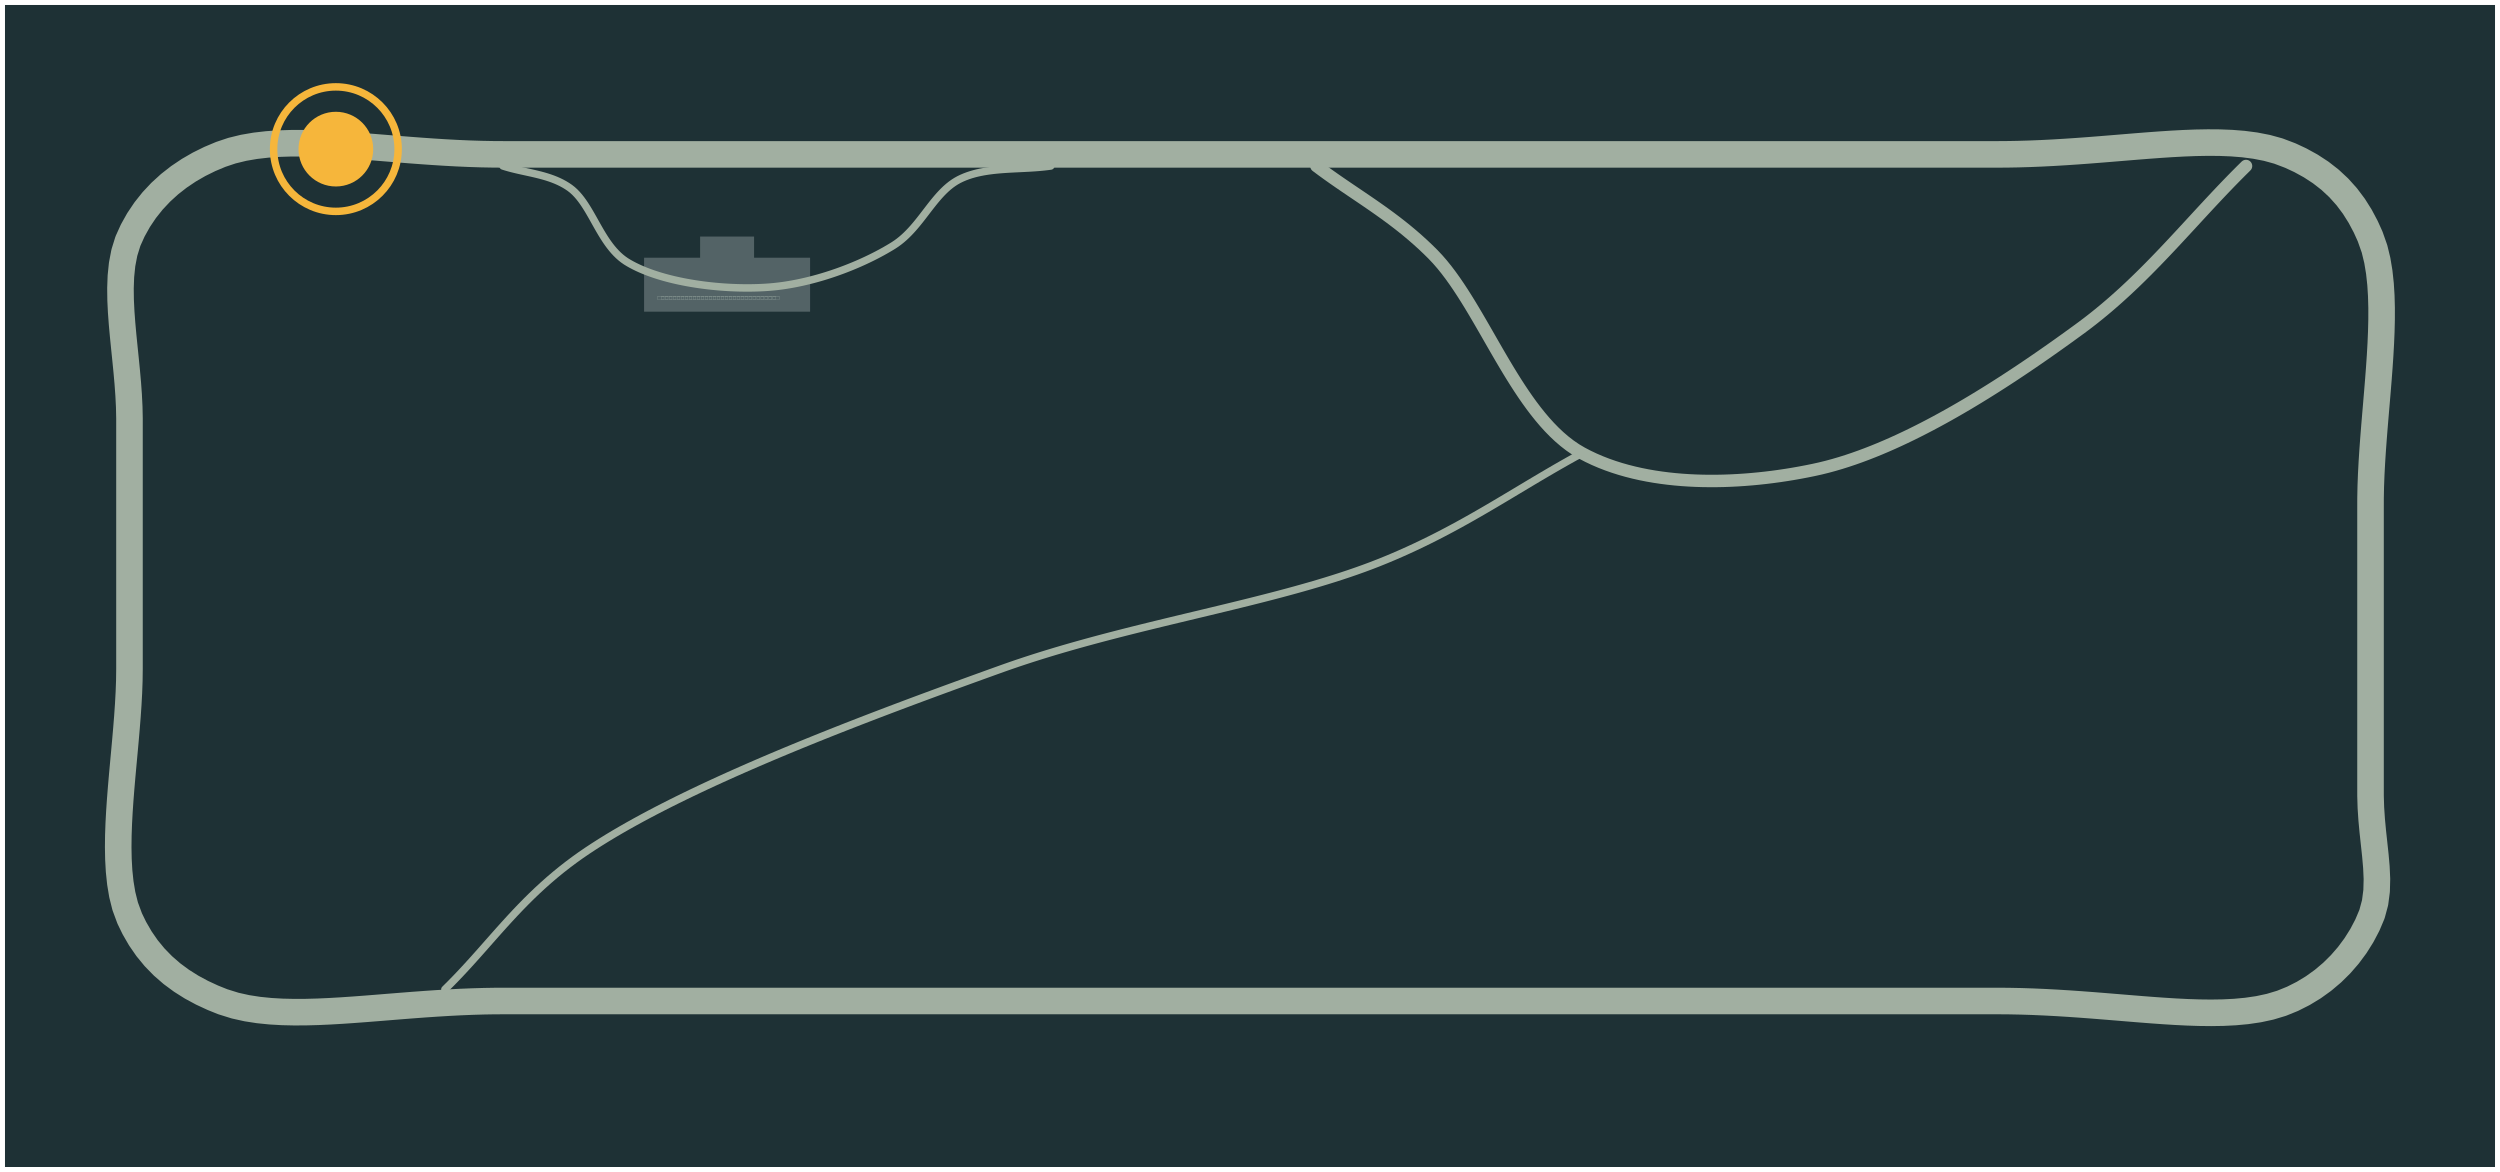
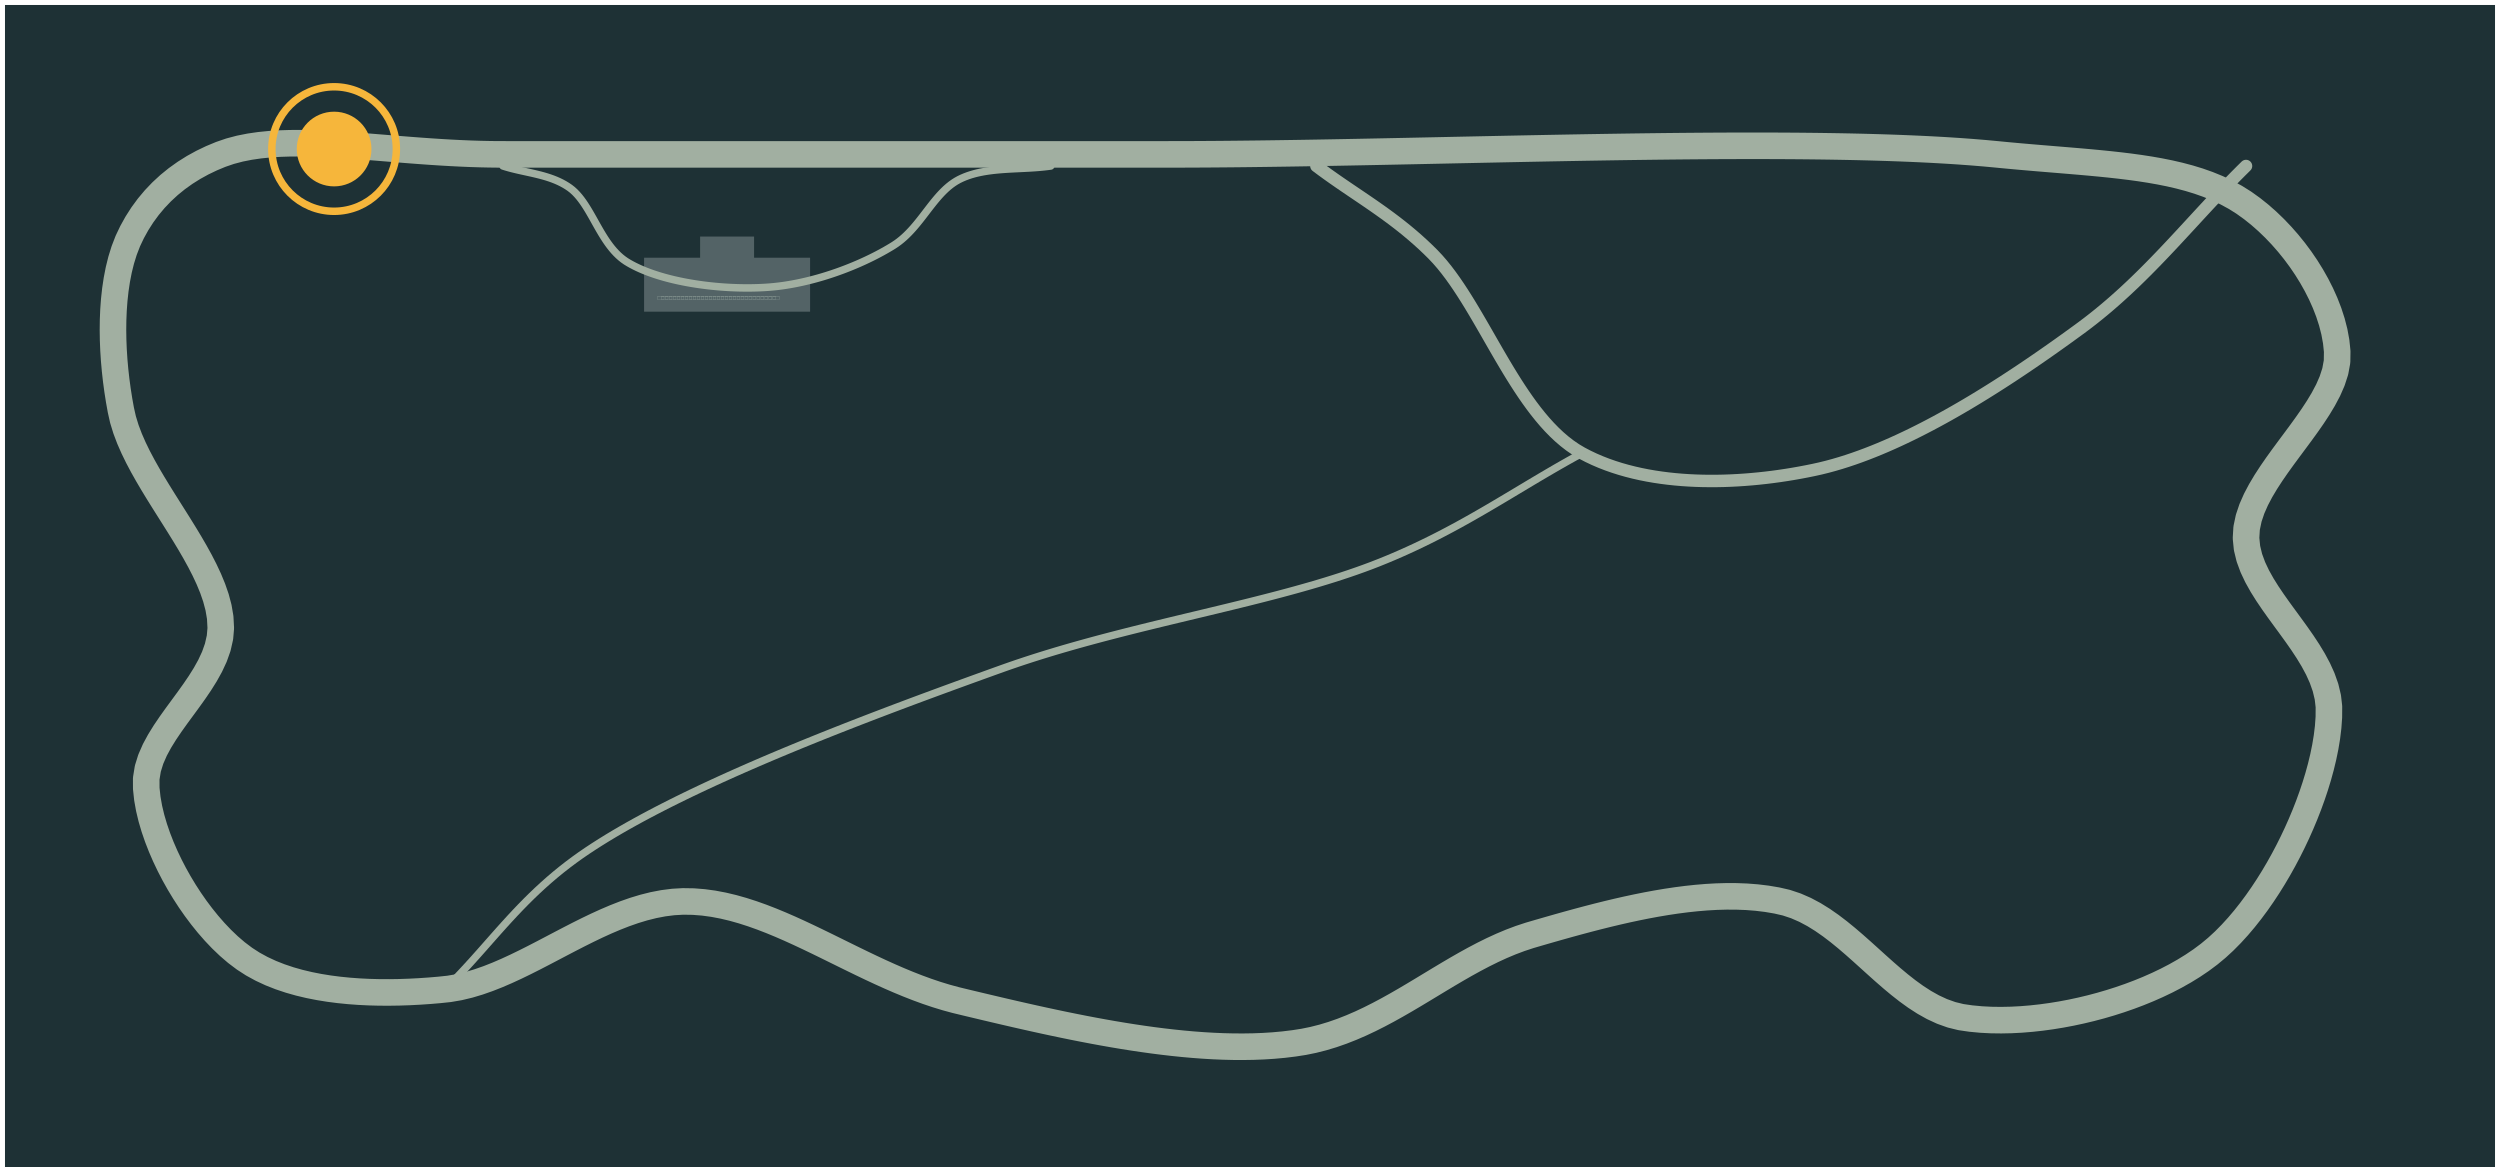
<svg xmlns="http://www.w3.org/2000/svg" viewBox="-60 -60 30120 14120">
  <rect width="30000" height="14000" fill="#1e3135" />
  <rect x="7700" y="3045" width="2000" height="650" fill="#536366" transform="rotate(0 8700 3370)" />
  <rect x="8375" y="2790" width="650" height="600" fill="#536366" transform="rotate(0 8700 3090)" />
-   <path d="M 2600,1800 L 2734.715,1754.971 L 2874.329,1720.861 L 3015.813,1696.48 L 3157.723,1680.171 L 3302.061,1670.254 L 3444.19,1665.76 L 3589.175,1665.491 L 3731.24,1668.601 L 3875.814,1674.469 L 4018.126,1682.307 L 4161.905,1691.78 L 4304.81,1702.293 L 4447.769,1713.508 L 4591.468,1725.127 L 4733.753,1736.654 L 4878.073,1748.075 L 5020.098,1758.782 L 5163.626,1768.814 L 5306.91,1777.806 L 5449.889,1785.537 L 5594.185,1791.869 L 5736.782,1796.472 L 5880.5,1799.251 L 6002.986,1800 L 6149.042,1800 L 6298.07,1800 L 6449.982,1800 L 6596.322,1800 L 6737.383,1800 L 6880.563,1800 L 7025.798,1800 L 7171.843,1800 L 7312.609,1800 L 7455.037,1800 L 7599.074,1800 L 7744.666,1800 L 7888.382,1800 L 8030.103,1800 L 8173.095,1800 L 8317.311,1800 L 8462.704,1800 L 8605.804,1800 L 8748.004,1800 L 8891.168,1800 L 9035.254,1800 L 9180.219,1800 L 9323.58,1800 L 9466.045,1800 L 9609.224,1800 L 9753.076,1800 L 9897.564,1800 L 10041.451,1800 L 10184.123,1800 L 10327.294,1800 L 10470.929,1800 L 10614.989,1800 L 10759.238,1800 L 10902.154,1800 L 11045.378,1800 L 11188.877,1800 L 11332.615,1800 L 11476.558,1800 L 11620.035,1800 L 11763.422,1800 L 11906.906,1800 L 12050.455,1800 L 12194.033,1800 L 12337.656,1800 L 12481.34,1800 L 12624.95,1800 L 12768.451,1800 L 12911.808,1800 L 13054.988,1800 L 13199.051,1800 L 13342.928,1800 L 13486.518,1800 L 13629.786,1800 L 13772.697,1800 L 13907.307,1800 L 14040.468,1800 L 14185.71,1800 L 14332.577,1800 L 14481.002,1800 L 14630.921,1800 L 14774.584,1800 L 14915.969,1800 L 15058.472,1800 L 15202.039,1800 L 15346.618,1800 L 15492.156,1800 L 15636.875,1800 L 15778.667,1800 L 15921.205,1800 L 16064.44,1800 L 16208.325,1800 L 16352.814,1800 L 16497.859,1800 L 16641.146,1800 L 16783.892,1800 L 16927.036,1800 L 17070.535,1800 L 17214.343,1800 L 17358.418,1800 L 17502.715,1800 L 17646.093,1800 L 17789.518,1800 L 17933.031,1800 L 18076.591,1800 L 18220.155,1800 L 18363.678,1800 L 18507.204,1800 L 18651.35,1800 L 18795.325,1800 L 18939.086,1800 L 19082.588,1800 L 19225.789,1800 L 19368.644,1800 L 19512.017,1800 L 19656.915,1800 L 19801.316,1800 L 19945.174,1800 L 20088.441,1800 L 20231.071,1800 L 20373.019,1800 L 20517.579,1800 L 20663.011,1800 L 20807.558,1800 L 20951.169,1800 L 21093.791,1800 L 21235.373,1800 L 21377.663,1800 L 21524.389,1800 L 21669.787,1800 L 21813.795,1800 L 21956.353,1800 L 22097.401,1800 L 22238.359,1800 L 22386.324,1800 L 22532.333,1800 L 22676.312,1800 L 22818.185,1800 L 22957.877,1800 L 23101.671,1800 L 23250.018,1800 L 23395.444,1800 L 23537.849,1800 L 23677.133,1800 L 23834.217,1800 L 24019.491,1799.981 L 24134.889,1799.115 L 24249.392,1797.036 L 24390.879,1792.901 L 24534.171,1787.098 L 24676.791,1779.87 L 24821.069,1771.262 L 24963.468,1761.673 L 25107.068,1751.105 L 25250.398,1739.875 L 25392.213,1728.324 L 25536.721,1716.366 L 25678.615,1704.723 L 25822.656,1693.324 L 25965.52,1682.798 L 26108.558,1673.446 L 26252.43,1665.714 L 26394.843,1660.26 L 26539.479,1657.624 L 26681.727,1658.659 L 26826.307,1664.365 L 26968.51,1675.731 L 27111.181,1694.361 L 27252.051,1721.758 L 27389.305,1759.468 L 27533.937,1814.357 L 27653.92,1870.356 L 27779.536,1939.323 L 27899.518,2017.628 L 28012.582,2105.654 L 28117.547,2203.375 L 28213.292,2310.052 L 28299.32,2424.648 L 28375.669,2545.93 L 28442.79,2672.599 L 28495.457,2789.105 L 28547.982,2938.027 L 28581.893,3077.944 L 28605.203,3218.38 L 28620.825,3363.556 L 28629.62,3504.489 L 28633.523,3649.923 L 28633.292,3791.83 L 28629.759,3936.998 L 28623.723,4079.089 L 28615.517,4223.714 L 28605.878,4366.019 L 28594.986,4509.715 L 28583.372,4652.651 L 28571.309,4795.793 L 28559.138,4939.057 L 28547.213,5082.118 L 28535.837,5225.312 L 28525.342,5368.771 L 28516.158,5511.526 L 28508.552,5655.774 L 28503.14,5797.975 L 28500.293,5940.24 L 28500,6084.288 L 28500,6226.968 L 28500,6371.092 L 28500,6514.472 L 28500,6658.012 L 28500,6801.944 L 28500,6945.219 L 28500,7089.203 L 28500,7232.582 L 28500,7376.146 L 28500,7519.903 L 28500,7663.426 L 28500,7806.972 L 28500,7950.854 L 28500,8093.625 L 28500,8238.247 L 28500,8380.968 L 28500,8525.507 L 28500,8668.489 L 28500,8812.67 L 28500,8955.919 L 28500,9099.924 L 28500,9243.084 L 28500,9394.373 L 28500.149,9530.805 L 28504.431,9672.11 L 28513.975,9815.365 L 28527.343,9958.253 L 28542.781,10100.896 L 28558.127,10243.503 L 28570.706,10386.307 L 28577.19,10529.414 L 28573.506,10672.855 L 28555.074,10815.031 L 28517.832,10953.374 L 28461.975,11085.427 L 28395.179,11212.515 L 28318.726,11334.068 L 28233.309,11449.22 L 28139.311,11557.517 L 28037.252,11658.284 L 27927.695,11750.857 L 27811.26,11834.621 L 27688.638,11909.027 L 27560.588,11973.63 L 27428.57,12027.313 L 27290.043,12069.013 L 27151.487,12098.811 L 27008.309,12119.873 L 26866.634,12133.049 L 26722.588,12140.251 L 26579.762,12142.486 L 26435.583,12140.81 L 26292.911,12136.085 L 26148.422,12128.887 L 26006.436,12120.017 L 25861.289,12109.615 L 25720.108,12098.619 L 25576.085,12086.887 L 25433.594,12075.093 L 25290.706,12063.374 L 25146.634,12051.936 L 25004.656,12041.275 L 24860.647,12031.302 L 24717.802,12022.452 L 24574.77,12014.819 L 24430.133,12008.533 L 24287.913,12003.924 L 24144.213,12001.01 L 24018.008,12000.016 L 23886.632,12000 L 23738.822,12000 L 23587.066,12000 L 23431.495,12000 L 23286.098,12000 L 23146.596,12000 L 23004.545,12000 L 22860.029,12000 L 22713.132,12000 L 22565.751,12000 L 22426.27,12000 L 22284.972,12000 L 22141.924,12000 L 21997.192,12000 L 21850.84,12000 L 21704.953,12000 L 21564.344,12000 L 21422.47,12000 L 21279.387,12000 L 21135.149,12000 L 20989.811,12000 L 20843.428,12000 L 20701.835,12000 L 20559.729,12000 L 20416.81,12000 L 20273.127,12000 L 20128.727,12000 L 19983.66,12000 L 19839.435,12000 L 19697.029,12000 L 19554.126,12000 L 19410.769,12000 L 19267.005,12000 L 19122.878,12000 L 18978.432,12000 L 18834.828,12000 L 18691.617,12000 L 18548.225,12000 L 18404.695,12000 L 18261.07,12000 L 18117.393,12000 L 17973.707,12000 L 17829.82,12000 L 17685.96,12000 L 17542.221,12000 L 17398.646,12000 L 17255.279,12000 L 17112.163,12000 L 16969.302,12000 L 16824.506,12000 L 16680.105,12000 L 16536.144,12000 L 16392.668,12000 L 16249.722,12000 L 16107.352,12000 L 15964.186,12000 L 15818.691,12000 L 15673.956,12000 L 15530.031,12000 L 15386.966,12000 L 15244.81,12000 L 15103.613,12000 L 14957.858,12000 L 14812.084,12000 L 14667.533,12000 L 14524.263,12000 L 14382.331,12000 L 14241.796,12000 L 14091.177,12000 L 13942.276,12000 L 13802.963,12000 L 13663.266,12000 L 13523.219,12000 L 13382.476,12000 L 13239.445,12000 L 13096.156,12000 L 12952.644,12000 L 12808.943,12000 L 12665.088,12000 L 12521.581,12000 L 12378.123,12000 L 12234.615,12000 L 12091.092,12000 L 11947.589,12000 L 11803.986,12000 L 11660.217,12000 L 11516.572,12000 L 11373.085,12000 L 11229.792,12000 L 11086.725,12000 L 10942.514,12000 L 10798.593,12000 L 10655.01,12000 L 10511.803,12000 L 10369.006,12000 L 10225.037,12000 L 10080.718,12000 L 9936.936,12000 L 9793.729,12000 L 9651.133,12000 L 9507.714,12000 L 9362.917,12000 L 9218.884,12000 L 9075.655,12000 L 8933.27,12000 L 8790.35,12000 L 8645.071,12000 L 8500.826,12000 L 8357.66,12000 L 8215.618,12000 L 8072.621,12000 L 7926.993,12000 L 7782.735,12000 L 7639.901,12000 L 7498.539,12000 L 7354.155,12000 L 7208.556,12000 L 7064.767,12000 L 6922.848,12000 L 6781.874,12000 L 6634.809,12000 L 6490.077,12000 L 6347.751,12000 L 6207.902,12000 L 6024.495,12000 L 5894.719,12000.583 L 5774.21,12002.616 L 5633.801,12006.679 L 5490.506,12012.522 L 5347.49,12019.865 L 5203.635,12028.562 L 5061.328,12038.245 L 4917.319,12048.902 L 4774.516,12060.08 L 4631.525,12071.618 L 4487.994,12083.26 L 4346.07,12094.525 L 4201.594,12105.392 L 4059.884,12115.082 L 3915.075,12123.55 L 3772.875,12129.959 L 3628.23,12133.954 L 3485.832,12134.721 L 3341.195,12131.456 L 3199.436,12123.322 L 3055.145,12108.78 L 2914.974,12087.087 L 2773.682,12055.701 L 2623.745,12008.945 L 2504.376,11961.002 L 2374.256,11900.664 L 2248.01,11832.532 L 2126.642,11756.047 L 2011.269,11670.838 L 1903.027,11576.801 L 1802.964,11474.151 L 1711.921,11363.44 L 1630.437,11245.506 L 1558.701,11121.385 L 1502.373,11005.343 L 1448.115,10858.429 L 1413.099,10717.985 L 1389.785,10578.1 L 1374.749,10433.937 L 1366.779,10291.591 L 1364.149,10147.51 L 1365.824,10004.097 L 1370.901,9860.422 L 1378.638,9717.031 L 1388.436,9573.603 L 1399.74,9430.503 L 1412.121,9287.198 L 1425.094,9144.272 L 1438.306,9001.077 L 1451.311,8858.047 L 1463.717,8714.989 L 1475.117,8571.576 L 1484.983,8428.623 L 1492.879,8284.694 L 1498.098,8141.84 L 1500,7998.202 L 1500,7855.858 L 1500,7712.423 L 1500,7568.847 L 1500,7425.344 L 1500,7281.804 L 1500,7138.288 L 1500,6994.742 L 1500,6851.256 L 1500,6707.667 L 1500,6564.251 L 1500,6420.582 L 1500,6277.283 L 1500,6133.49 L 1500,5990.376 L 1500,5846.402 L 1500,5703.322 L 1500,5559.34 L 1500,5416.115 L 1500,5272.355 L 1500,5126.729 L 1499.958,4981.976 L 1497.016,4842.907 L 1489.838,4699.381 L 1479.451,4556.247 L 1466.755,4413.173 L 1452.65,4270.325 L 1438,4127.556 L 1423.665,3984.42 L 1410.688,3841.638 L 1400.096,3698.683 L 1393.115,3554.751 L 1391.338,3411.235 L 1396.566,3268.433 L 1411.181,3125.65 L 1438.13,2984.323 L 1481.175,2845.617 L 1539.291,2717.042 L 1609.182,2591.829 L 1689.102,2472.753 L 1778.491,2360.58 L 1876.628,2255.933 L 1982.673,2159.264 L 2095.716,2070.856 L 2214.77,1990.859 L 2339.029,1919.172 L 2467.683,1855.633 L 2600,1800 Z" fill="none" stroke="#a1afa1" stroke-width="320" stroke-linejoin="round" stroke-linecap="round" />
+   <path d="M 2600,1800 L 2712.728,1761.425 L 2831.229,1730.211 L 2948.781,1706.903 L 3068.892,1689.522 L 3190.481,1677.383 L 3309.836,1669.884 L 3432.802,1665.954 L 3552.96,1665.201 L 3673.657,1666.986 L 3797.167,1670.978 L 3916.324,1676.516 L 4037.195,1683.484 L 4160.286,1691.666 L 4279.438,1700.365 L 4400.074,1709.712 L 4522.483,1719.527 L 4642.362,1729.263 L 4762.719,1738.978 L 4884.505,1748.574 L 5005.433,1757.708 L 5125.609,1766.248 L 5246.939,1774.182 L 5368.912,1781.323 L 5489.013,1787.409 L 5610.041,1792.466 L 5731.944,1796.345 L 5836.35,1798.608 L 5931.404,1799.751 L 6041.352,1800 L 6190.401,1800 L 6337.766,1800 L 6455.192,1800 L 6574.276,1800 L 6694.978,1800 L 6817.256,1800 L 6941.071,1800 L 7064.906,1800 L 7183.119,1800 L 7302.565,1800 L 7423.212,1800 L 7545.026,1800 L 7667.973,1800 L 7792.022,1800 L 7911.861,1800 L 8031.274,1800 L 8151.587,1800 L 8272.773,1800 L 8394.803,1800 L 8517.651,1800 L 8640.998,1800 L 8760.324,1800 L 8880.325,1800 L 9000.976,1800 L 9122.252,1800 L 9244.128,1800 L 9366.58,1800 L 9489.454,1800 L 9609.317,1800 L 9729.652,1800 L 9850.438,1800 L 9971.649,1800 L 10093.265,1800 L 10215.263,1800 L 10337.619,1800 L 10458.407,1800 L 10579.018,1800 L 10699.91,1800 L 10821.06,1800 L 10942.447,1800 L 11064.05,1800 L 11185.848,1800 L 11307.323,1800 L 11428.262,1800 L 11549.329,1800 L 11670.502,1800 L 11791.762,1800 L 11913.088,1800 L 12034.458,1800 L 12155.851,1800 L 12277.232,1800 L 12398.593,1800 L 12519.917,1800 L 12641.18,1800 L 12762.364,1800 L 12883.446,1800 L 13004.406,1800 L 13125.814,1800 L 13247.611,1800 L 13369.22,1800 L 13490.619,1800 L 13611.787,1800 L 13732.703,1800 L 13853.345,1800 L 13971.685,1800 L 14086.075,1799.943 L 14204.977,1799.684 L 14325.064,1799.223 L 14446.297,1798.568 L 14568.634,1797.727 L 14692.035,1796.708 L 14816.46,1795.519 L 14941.868,1794.169 L 15062.549,1792.736 L 15181.448,1791.204 L 15301.104,1789.552 L 15421.485,1787.785 L 15542.557,1785.91 L 15664.288,1783.933 L 15786.644,1781.863 L 15909.593,1779.704 L 16033.101,1777.463 L 16154.134,1775.205 L 16274.029,1772.912 L 16394.352,1770.562 L 16515.074,1768.16 L 16636.167,1765.712 L 16757.6,1763.224 L 16879.344,1760.701 L 17001.369,1758.151 L 17123.646,1755.578 L 17245.64,1752.999 L 17366.448,1750.439 L 17487.417,1747.874 L 17608.516,1745.31 L 17729.718,1742.753 L 17850.995,1740.207 L 17972.318,1737.679 L 18093.661,1735.175 L 18214.993,1732.699 L 18336.288,1730.258 L 18458.042,1727.846 L 18579.884,1725.478 L 18701.603,1723.161 L 18823.169,1720.902 L 18944.554,1718.706 L 19065.729,1716.579 L 19186.666,1714.527 L 19307.336,1712.556 L 19427.71,1710.671 L 19548.654,1708.865 L 19671.675,1707.124 L 19794.292,1705.493 L 19916.474,1703.978 L 20038.19,1702.584 L 20159.408,1701.318 L 20280.098,1700.186 L 20400.229,1699.195 L 20519.769,1698.35 L 20639.003,1697.657 L 20763.416,1697.101 L 20887.071,1696.728 L 21009.93,1696.546 L 21131.959,1696.561 L 21253.119,1696.781 L 21373.376,1697.214 L 21492.693,1697.865 L 21611.034,1698.743 L 21731.115,1699.884 L 21856.725,1701.363 L 21981.064,1703.133 L 22104.086,1705.203 L 22225.744,1707.582 L 22345.994,1710.279 L 22464.789,1713.303 L 22582.084,1716.664 L 22700.354,1720.456 L 22827.756,1725.025 L 22953.106,1730.05 L 23076.34,1735.544 L 23197.394,1741.519 L 23316.205,1747.987 L 23432.708,1754.962 L 23546.84,1762.456 L 23701.036,1773.729 L 23853.288,1786.313 L 24000.175,1800.017 L 24079.654,1807.749 L 24158.388,1815.155 L 24272.627,1825.505 L 24393.967,1836.073 L 24513.437,1846.16 L 24634.527,1856.184 L 24756.307,1866.199 L 24876,1876.128 L 24996.735,1886.394 L 25118.536,1897.195 L 25238.002,1908.425 L 25358.914,1920.664 L 25480.139,1934.078 L 25598.74,1948.595 L 25720.141,1965.215 L 25839.886,1983.725 L 25958.032,2004.465 L 26078.238,2028.581 L 26195.128,2055.49 L 26312.998,2086.71 L 26428.728,2122.073 L 26542.544,2162.218 L 26655.127,2208.102 L 26764.029,2259.376 L 26870.742,2317.382 L 26973.252,2381.661 L 27072.689,2452.978 L 27166.435,2527.896 L 27256.943,2607.553 L 27344.696,2692.079 L 27428.12,2779.639 L 27508.27,2871.063 L 27584.397,2965.367 L 27656.76,3062.805 L 27725.119,3163.13 L 27789.153,3266.034 L 27848.877,3371.886 L 27903.593,3479.952 L 27953.246,3590.882 L 27997.008,3703.937 L 28034.361,3819.296 L 28064.543,3937.044 L 28086.305,4055.635 L 28098.617,4173.616 L 28096.838,4296.74 L 28075.232,4414.367 L 28037.41,4530.959 L 27989.381,4640.566 L 27931.664,4749.644 L 27870.097,4852.132 L 27802.486,4955.259 L 27733.804,5053.902 L 27662.406,5152.549 L 27589.979,5250.478 L 27517.553,5347.81 L 27445.474,5445.523 L 27374.092,5544.646 L 27305.557,5643.78 L 27238.684,5746.608 L 27176.789,5850.444 L 27120.065,5958.013 L 27070.956,6069.218 L 27032.449,6183.461 L 27007.393,6302.434 L 27000.133,6422.875 L 27012.031,6543.023 L 27040.374,6659.719 L 27082.457,6774.079 L 27133.977,6882.963 L 27193.496,6989.479 L 27257.68,7091.982 L 27325.799,7192.712 L 27396.206,7291.835 L 27467.646,7389.833 L 27539.611,7488.019 L 27610.722,7586.441 L 27680.043,7685.774 L 27747.181,7787.686 L 27809.409,7890.479 L 27867.435,7998.566 L 27916.942,8107.826 L 27957.732,8223.066 L 27985.765,8340.142 L 27998.833,8452.996 L 27998.094,8580.287 L 27989.564,8699.683 L 27974.843,8820.725 L 27954.765,8941.691 L 27930.717,9058.87 L 27901.942,9178.303 L 27869.899,9295.179 L 27834.718,9410.505 L 27795.828,9526.731 L 27754.485,9640.582 L 27710.471,9753.224 L 27663.437,9865.736 L 27614.025,9976.7 L 27562.227,10086.286 L 27507.899,10194.833 L 27450.996,10302.357 L 27391.661,10408.491 L 27330.165,10512.655 L 27265.831,10615.808 L 27198.61,10717.703 L 27129.539,10816.537 L 27057.097,10914.153 L 26981.148,11010.154 L 26903.652,11101.662 L 26821.237,11192.028 L 26735.322,11278.749 L 26648.226,11358.938 L 26555.999,11435.448 L 26458.871,11507.851 L 26358.245,11575.787 L 26255.844,11638.846 L 26148.98,11699.14 L 26041.882,11754.696 L 25932.698,11806.926 L 25820.523,11856.444 L 25708.965,11901.915 L 25595.444,11944.633 L 25480.162,11984.597 L 25364.868,12021.322 L 25248.405,12055.282 L 25131.034,12086.434 L 25012.755,12114.789 L 24894.233,12140.192 L 24775.282,12162.676 L 24654.726,12182.371 L 24534.9,12198.814 L 24414.539,12212.098 L 24292.541,12222.128 L 24172.425,12228.444 L 24050.45,12231 L 23928.495,12229.342 L 23809.954,12223.278 L 23683.606,12211.375 L 23565.508,12194.087 L 23451.57,12166.159 L 23337.366,12125.378 L 23227.719,12074.541 L 23122.174,12015.351 L 23019.894,11949.125 L 22922.194,11878.562 L 22825.823,11802.942 L 22733.371,11725.811 L 22641.648,11645.948 L 22551.098,11564.98 L 22461.166,11483.641 L 22370.975,11402.32 L 22279.936,11321.674 L 22188.188,11243.023 L 22093.678,11165.904 L 21997.402,11092.507 L 21897.948,11023.186 L 21794.635,10959.108 L 21688.362,10902.436 L 21576.903,10853.729 L 21462.231,10815.553 L 21347.916,10789.148 L 21225.822,10768.41 L 21105.122,10753.785 L 20984.423,10744.374 L 20862.381,10739.617 L 20742.13,10739.155 L 20620.34,10742.561 L 20499.425,10749.451 L 20378.885,10759.495 L 20257.4,10772.552 L 20137.86,10788.034 L 20017.866,10805.985 L 19897.871,10826.154 L 19778.961,10848.147 L 19659.923,10871.999 L 19541.218,10897.455 L 19423.003,10924.321 L 19305.094,10952.483 L 19187.203,10981.873 L 19069.75,11012.247 L 18953.047,11043.384 L 18835.373,11075.619 L 18718.732,11108.273 L 18602.525,11141.371 L 18485.584,11175.113 L 18369.978,11208.948 L 18255.079,11246.778 L 18141.686,11289.465 L 18029.732,11336.5 L 17919.952,11386.966 L 17811.244,11440.772 L 17703.833,11497.235 L 17597.894,11555.668 L 17492.502,11616.007 L 17388.061,11677.463 L 17284.12,11739.74 L 17180.231,11802.566 L 17076.559,11865.303 L 16972.631,11927.704 L 16868.23,11989.366 L 16763.109,12049.9 L 16657.234,12108.792 L 16550.199,12165.731 L 16441.87,12220.243 L 16332.292,12271.771 L 16221.102,12319.954 L 16108.292,12364.265 L 15993.86,12404.2 L 15878.231,12439.167 L 15760.559,12468.982 L 15647.431,12492.012 L 15531.628,12510.134 L 15405.819,12525.489 L 15281.139,12536.844 L 15161.553,12544.452 L 15040.161,12549.171 L 14917.095,12551.118 L 14797.329,12550.486 L 14676.519,12547.514 L 14554.522,12542.308 L 14433.092,12535.082 L 14313.028,12526.071 L 14192.17,12515.253 L 14070.623,12502.722 L 13950.53,12488.82 L 13830.575,12473.523 L 13710.259,12456.853 L 13589.739,12438.909 L 13470.272,12419.968 L 13350.739,12399.941 L 13231.236,12378.915 L 13111.82,12356.967 L 12992.53,12334.171 L 12873.555,12310.631 L 12754.993,12286.431 L 12636.105,12261.481 L 12517.061,12235.87 L 12398.737,12209.849 L 12281.233,12183.506 L 12162.088,12156.342 L 12043.406,12128.891 L 11925.909,12101.389 L 11808.423,12073.627 L 11687.146,12044.766 L 11567.564,12016.178 L 11453.617,11988.55 L 11338.994,11957.403 L 11223.159,11922.015 L 11108.04,11883.225 L 10994.24,11841.612 L 10881.486,11797.467 L 10769.356,11750.984 L 10658.051,11702.596 L 10547.619,11652.683 L 10437.727,11601.441 L 10328.268,11549.16 L 10219.014,11496.068 L 10110.223,11442.632 L 10001.834,11389.164 L 9892.435,11335.318 L 9783.431,11282.146 L 9674.796,11229.991 L 9564.232,11178.152 L 9453.666,11127.956 L 9343.399,11079.93 L 9230.547,11033.302 L 9117.212,10989.475 L 9004.1,10949.174 L 8887.846,10911.795 L 8771.001,10878.833 L 8654.288,10850.999 L 8534.393,10828.209 L 8414.344,10811.792 L 8293.375,10802.244 L 8168.908,10800.336 L 8050.444,10807.131 L 7931.858,10822.212 L 7813.149,10844.967 L 7694.724,10874.658 L 7579.533,10909.619 L 7465.077,10949.691 L 7351.374,10994.166 L 7240.539,11041.423 L 7129.971,11091.84 L 7020.318,11144.51 L 6912.031,11198.584 L 6804.01,11254.017 L 6696.266,11310.241 L 6588.801,11366.696 L 6481.609,11422.821 L 6373.384,11478.725 L 6264.912,11533.396 L 6156.732,11585.964 L 6045.468,11637.351 L 5934.262,11685.33 L 5822.182,11729.569 L 5706.616,11770.104 L 5591.407,11804.597 L 5471.921,11833.266 L 5350.482,11854.061 L 5234.48,11866.349 L 5114.176,11876.548 L 4992.482,11884.886 L 4871.823,11891.107 L 4750.391,11895.214 L 4629.116,11897.041 L 4507.865,11896.457 L 4386.481,11893.297 L 4265.333,11887.382 L 4144.469,11878.509 L 4023.504,11866.393 L 3903.798,11850.905 L 3783.361,11831.439 L 3665.217,11808.116 L 3546.342,11779.88 L 3430.42,11747.089 L 3314.689,11708.363 L 3202.594,11664.155 L 3092.017,11612.825 L 2986.314,11555.019 L 2885.771,11490.146 L 2788.029,11416.361 L 2697.536,11338.689 L 2608.651,11253.671 L 2525.92,11166.659 L 2445.617,11074.695 L 2369.585,10980.461 L 2296.815,10883.286 L 2227.255,10783.425 L 2161.31,10681.742 L 2098.524,10577.699 L 2039.099,10471.627 L 1983.449,10364.223 L 1930.971,10254.028 L 1882.82,10143.023 L 1838.581,10029.603 L 1799.087,9914.772 L 1764.869,9798.59 L 1736.405,9680.03 L 1715.11,9560.849 L 1702.058,9439.02 L 1701.625,9321.048 L 1720.99,9201.15 L 1756.73,9086.572 L 1805.942,8974.328 L 1862.998,8868.782 L 1927.394,8764.825 L 1995.086,8664.852 L 2066.007,8565.604 L 2137.64,8467.898 L 2209.599,8369.785 L 2280.296,8271.021 L 2348.56,8170.701 L 2413.168,8067.662 L 2471.976,7961.741 L 2523.105,7851.67 L 2563.556,7737.602 L 2590.241,7619.614 L 2599.918,7508 L 2593.066,7379.636 L 2572.769,7260.393 L 2541.392,7142.346 L 2501.867,7028.086 L 2455.794,6916.377 L 2403.58,6804.841 L 2348.913,6698.438 L 2289.925,6591.306 L 2229.025,6486.313 L 2166.617,6382.697 L 2102.343,6278.727 L 2037.925,6176.144 L 1973.123,6073.58 L 1908.384,5970.809 L 1843.986,5867.318 L 1781.083,5763.972 L 1719.383,5659.212 L 1659.533,5552.832 L 1603.47,5446.935 L 1549.49,5336.385 L 1500.936,5225.586 L 1458.084,5112.422 L 1421.913,4994.642 L 1396.124,4879.901 L 1374.811,4761.101 L 1355.97,4640.844 L 1339.876,4520.895 L 1326.4,4400.167 L 1315.684,4279.388 L 1307.79,4158.361 L 1302.843,4037.034 L 1301.016,3915.895 L 1302.505,3794.382 L 1307.551,3673.349 L 1316.488,3552.229 L 1329.67,3431.625 L 1347.517,3311.894 L 1370.765,3192.366 L 1399.577,3075.742 L 1435.791,2958.766 L 1480.54,2843.122 L 1531.349,2736.415 L 1589.664,2631.323 L 1654.949,2529.273 L 1726.601,2431.599 L 1804.447,2338.665 L 1888.053,2251.003 L 1977.027,2168.918 L 2071.054,2092.545 L 2169.791,2021.98 L 2272.404,1957.556 L 2378.324,1899.281 L 2487.596,1846.813 L 2600,1800 Z" fill="none" stroke="#a1afa1" stroke-width="320" stroke-linejoin="round" stroke-linecap="round" />
  <path d="M 6000,1940 L 6037.026,1951.494 L 6074.323,1962.103 L 6111.818,1971.966 L 6149.472,1981.228 L 6187.233,1990.028 L 6225.069,1998.51 L 6262.944,2006.813 L 6300.828,2015.077 L 6338.689,2023.443 L 6376.497,2032.049 L 6414.215,2041.037 L 6451.804,2050.548 L 6489.217,2060.725 L 6526.403,2071.71 L 6563.292,2083.643 L 6599.813,2096.663 L 6635.877,2110.898 L 6671.38,2126.469 L 6706.222,2143.485 L 6740.262,2162.02 L 6773.405,2182.153 L 6804.944,2203.518 L 6835.978,2227.849 L 6864.66,2253.941 L 6891.605,2281.771 L 6917.012,2311.047 L 6941.051,2341.485 L 6963.9,2372.847 L 6985.716,2404.906 L 7006.672,2437.505 L 7026.949,2470.546 L 7046.696,2503.915 L 7066.051,2537.519 L 7085.147,2571.273 L 7104.108,2605.105 L 7123.055,2638.943 L 7142.104,2672.722 L 7161.37,2706.375 L 7180.967,2739.834 L 7201.01,2773.027 L 7221.615,2805.878 L 7242.895,2838.296 L 7264.967,2870.182 L 7287.945,2901.419 L 7311.94,2931.878 L 7337.061,2961.411 L 7363.404,2989.854 L 7391.054,3017.024 L 7420.073,3042.728 L 7450.494,3066.762 L 7482.152,3088.815 L 7515.376,3109.102 L 7549.209,3128.073 L 7583.529,3145.993 L 7618.345,3162.977 L 7653.606,3179.089 L 7689.263,3194.385 L 7725.278,3208.915 L 7761.512,3222.686 L 7797.966,3235.755 L 7834.693,3248.187 L 7871.666,3260.012 L 7908.807,3271.243 L 7946.038,3281.891 L 7983.468,3292.017 L 8021.075,3301.638 L 8058.757,3310.753 L 8096.532,3319.388 L 8134.451,3327.573 L 8172.483,3335.317 L 8210.529,3342.617 L 8248.691,3349.505 L 8286.945,3355.988 L 8325.23,3362.066 L 8363.584,3367.757 L 8402.006,3373.066 L 8440.467,3377.997 L 8478.976,3382.558 L 8517.528,3386.752 L 8556.108,3390.582 L 8594.742,3394.055 L 8633.398,3397.167 L 8672.052,3399.92 L 8710.78,3402.319 L 8749.515,3404.358 L 8788.232,3406.035 L 8826.99,3407.349 L 8865.787,3408.297 L 8904.55,3408.87 L 8943.265,3409.063 L 8982.106,3408.869 L 9020.902,3408.277 L 9059.637,3407.278 L 9098.33,3405.859 L 9137.135,3403.998 L 9175.873,3401.683 L 9214.384,3398.897 L 9253.03,3395.508 L 9291.609,3391.525 L 9330.094,3386.97 L 9368.523,3381.861 L 9406.889,3376.215 L 9445.185,3370.05 L 9483.393,3363.384 L 9521.487,3356.236 L 9559.502,3348.614 L 9597.43,3340.531 L 9635.265,3331.999 L 9672.988,3323.032 L 9710.603,3313.64 L 9748.118,3303.829 L 9785.526,3293.609 L 9822.819,3282.988 L 9859.997,3271.972 L 9897.06,3260.568 L 9934.003,3248.781 L 9970.817,3236.617 L 10007.505,3224.081 L 10044.079,3211.169 L 10080.517,3197.891 L 10116.811,3184.25 L 10152.955,3170.25 L 10188.973,3155.881 L 10224.858,3141.144 L 10260.582,3126.047 L 10296.137,3110.591 L 10331.517,3094.775 L 10366.745,3078.583 L 10401.827,3062.005 L 10436.717,3045.054 L 10471.408,3027.725 L 10505.889,3010.013 L 10540.151,2991.91 L 10574.194,2973.402 L 10608.059,2954.45 L 10641.672,2935.072 L 10675.019,2915.256 L 10708.716,2894.537 L 10740.259,2873.473 L 10771.515,2850.544 L 10801.788,2826.327 L 10831.102,2800.955 L 10859.502,2774.557 L 10887.04,2747.264 L 10913.787,2719.194 L 10939.819,2690.458 L 10965.221,2661.162 L 10990.08,2631.403 L 11014.488,2601.274 L 11038.54,2570.86 L 11062.333,2540.245 L 11085.966,2509.51 L 11109.547,2478.724 L 11133.178,2447.972 L 11156.963,2417.341 L 11181.01,2386.918 L 11205.433,2356.801 L 11230.344,2327.095 L 11255.86,2297.917 L 11282.11,2269.385 L 11309.219,2241.643 L 11337.278,2214.876 L 11366.388,2189.273 L 11396.635,2165.036 L 11428.087,2142.379 L 11460.768,2121.53 L 11494.697,2102.693 L 11529.604,2085.89 L 11565.28,2070.706 L 11601.573,2057.076 L 11638.378,2044.911 L 11675.613,2034.112 L 11713.198,2024.574 L 11751.066,2016.192 L 11789.139,2008.865 L 11827.374,2002.487 L 11865.747,1996.955 L 11904.226,1992.172 L 11942.785,1988.045 L 11981.403,1984.483 L 12020.061,1981.402 L 12058.737,1978.719 L 12097.437,1976.354 L 12136.154,1974.228 L 12174.88,1972.267 L 12213.612,1970.395 L 12252.344,1968.539 L 12291.071,1966.625 L 12329.789,1964.58 L 12368.503,1962.328 L 12407.199,1959.792 L 12445.869,1956.893 L 12484.501,1953.551 L 12523.081,1949.68 L 12561.588,1945.194 L 12600,1940" fill="none" stroke="#a1afa1" stroke-width="90" stroke-linejoin="round" stroke-linecap="round" />
  <path d="M 15800,1940 L 15867.278,1990.184 L 15935.207,2039.476 L 16003.68,2088.004 L 16072.589,2135.909 L 16141.821,2183.344 L 16211.262,2230.471 L 16280.796,2277.46 L 16350.308,2324.482 L 16419.682,2371.708 L 16488.801,2419.304 L 16557.552,2467.429 L 16625.823,2516.232 L 16693.506,2565.848 L 16760.496,2616.397 L 16826.696,2667.982 L 16892.015,2720.69 L 16956.373,2774.592 L 17019.641,2829.687 L 17081.796,2886.041 L 17142.793,2943.68 L 17202.585,3002.603 L 17260.129,3063.515 L 17315.085,3126.928 L 17367.75,3192.354 L 17418.403,3259.402 L 17467.196,3327.603 L 17514.498,3396.878 L 17560.532,3467.039 L 17605.49,3537.914 L 17649.551,3609.361 L 17692.875,3681.262 L 17735.616,3753.511 L 17777.914,3826.02 L 17819.902,3898.705 L 17861.707,3971.494 L 17903.452,4044.314 L 17945.255,4117.098 L 17987.234,4189.778 L 18029.505,4262.286 L 18072.185,4334.551 L 18115.393,4406.498 L 18159.256,4478.051 L 18203.904,4549.128 L 18249.468,4619.627 L 18296.087,4689.437 L 18343.908,4758.432 L 18393.086,4826.466 L 18443.786,4893.372 L 18496.178,4958.95 L 18550.441,5022.969 L 18606.759,5085.16 L 18665.318,5145.205 L 18726.358,5202.793 L 18790.068,5257.503 L 18856.514,5308.782 L 18925.789,5356.094 L 18997.924,5398.865 L 19072.304,5437.634 L 19148.155,5473.514 L 19225.301,5506.6 L 19303.559,5536.982 L 19382.719,5564.744 L 19462.736,5590.024 L 19543.493,5612.926 L 19624.884,5633.55 L 19706.732,5651.975 L 19789.033,5668.317 L 19871.722,5682.667 L 19954.734,5695.108 L 20038.01,5705.721 L 20121.47,5714.578 L 20205.073,5721.751 L 20288.808,5727.31 L 20372.64,5731.315 L 20456.536,5733.822 L 20540.465,5734.884 L 20624.401,5734.549 L 20708.311,5732.863 L 20792.182,5729.866 L 20876.001,5725.596 L 20959.751,5720.086 L 21043.412,5713.368 L 21126.969,5705.47 L 21210.405,5696.415 L 21293.704,5686.227 L 21376.873,5674.92 L 21459.892,5662.511 L 21542.739,5649.015 L 21625.397,5634.442 L 21707.85,5618.799 L 21790.08,5602.091 L 21871.942,5583.947 L 21953.425,5563.822 L 22034.43,5541.869 L 22114.949,5518.216 L 22194.983,5492.981 L 22274.535,5466.27 L 22353.61,5438.179 L 22432.215,5408.797 L 22510.361,5378.205 L 22588.056,5346.475 L 22665.31,5313.676 L 22742.135,5279.869 L 22818.54,5245.112 L 22894.534,5209.457 L 22970.129,5172.953 L 23045.333,5135.645 L 23120.13,5097.589 L 23194.547,5058.816 L 23268.611,5019.352 L 23342.329,4979.232 L 23415.71,4938.487 L 23488.76,4897.148 L 23561.485,4855.244 L 23633.894,4812.8 L 23705.992,4769.842 L 23777.799,4726.386 L 23849.321,4682.454 L 23920.563,4638.068 L 23991.531,4593.248 L 24062.23,4548.013 L 24132.666,4502.381 L 24202.845,4456.371 L 24272.772,4409.998 L 24342.479,4363.261 L 24411.982,4316.169 L 24481.26,4268.752 L 24550.321,4221.024 L 24619.171,4172.999 L 24687.816,4124.689 L 24756.265,4076.107 L 24824.525,4027.264 L 24892.605,3978.172 L 24960.514,3928.843 L 25028.115,3879.284 L 25095.135,3828.778 L 25161.387,3777.283 L 25226.881,3724.838 L 25291.651,3671.464 L 25355.703,3617.213 L 25419.039,3562.142 L 25481.682,3506.296 L 25543.659,3449.722 L 25605,3392.467 L 25665.761,3334.555 L 25725.95,3276.06 L 25785.607,3217.031 L 25844.772,3157.516 L 25903.489,3097.564 L 25961.816,3037.209 L 26019.785,2976.517 L 26077.444,2915.536 L 26134.844,2854.313 L 26192.037,2792.896 L 26249.077,2731.331 L 26306.012,2669.671 L 26362.895,2607.964 L 26419.779,2546.258 L 26476.718,2484.602 L 26533.761,2423.046 L 26590.964,2361.636 L 26648.378,2300.421 L 26706.055,2239.448 L 26764.035,2178.777 L 26822.372,2118.449 L 26881.115,2058.511 L 26940.31,1999.012 L 27000,1940" fill="none" stroke="#a1afa1" stroke-width="150" stroke-linejoin="round" stroke-linecap="round" />
  <path d="M 19000,5400 L 18915.696,5446.132 L 18831.782,5492.933 L 18748.219,5540.336 L 18664.964,5588.268 L 18581.968,5636.657 L 18499.179,5685.423 L 18416.564,5734.472 L 18334.07,5783.718 L 18251.642,5833.072 L 18169.223,5882.447 L 18086.76,5931.752 L 18004.206,5980.893 L 17921.504,6029.783 L 17838.603,6078.34 L 17755.453,6126.48 L 17672.006,6174.125 L 17588.256,6221.181 L 17504.145,6267.589 L 17419.633,6313.287 L 17334.686,6358.218 L 17249.332,6402.301 L 17163.536,6445.495 L 17077.247,6487.777 L 16990.493,6529.091 L 16903.313,6569.385 L 16815.606,6608.681 L 16727.483,6646.908 L 16638.898,6684.076 L 16549.875,6720.11 L 16460.26,6754.854 L 16370.156,6788.351 L 16279.697,6820.668 L 16188.877,6851.913 L 16097.71,6882.178 L 16006.236,6911.539 L 15914.491,6940.067 L 15822.507,6967.831 L 15730.311,6994.893 L 15637.927,7021.314 L 15545.378,7047.15 L 15452.683,7072.456 L 15359.86,7097.284 L 15266.924,7121.681 L 15173.889,7145.695 L 15080.77,7169.37 L 14987.576,7192.749 L 14894.32,7215.873 L 14801.012,7238.782 L 14707.661,7261.513 L 14614.276,7284.105 L 14520.867,7306.592 L 14427.44,7329.01 L 14334.005,7351.393 L 14240.569,7373.774 L 14147.14,7396.186 L 14053.725,7418.661 L 13960.333,7441.231 L 13866.971,7463.928 L 13773.647,7486.782 L 13680.369,7509.824 L 13587.146,7533.086 L 13493.985,7556.598 L 13400.895,7580.39 L 13307.886,7604.494 L 13214.967,7628.94 L 13122.147,7653.76 L 13029.438,7678.986 L 12936.849,7704.648 L 12844.393,7730.78 L 12752.081,7757.413 L 12659.927,7784.582 L 12567.939,7812.321 L 12476.132,7840.664 L 12384.525,7869.645 L 12293.134,7899.301 L 12201.976,7929.667 L 12111.071,7960.781 L 12020.439,7992.68 L 11930.17,8025.111 L 11839.789,8057.673 L 11749.42,8090.307 L 11659.064,8123.021 L 11568.723,8155.821 L 11478.402,8188.716 L 11388.124,8221.702 L 11297.965,8254.761 L 11207.823,8287.935 L 11117.703,8321.232 L 11027.61,8354.656 L 10937.551,8388.212 L 10847.531,8421.906 L 10757.624,8455.716 L 10667.765,8489.675 L 10577.947,8523.792 L 10488.179,8558.073 L 10398.468,8592.522 L 10308.831,8627.141 L 10219.283,8661.932 L 10129.797,8696.914 L 10040.382,8732.093 L 9951.048,8767.473 L 9861.805,8803.061 L 9772.643,8838.87 L 9683.565,8874.909 L 9594.586,8911.184 L 9505.715,8947.702 L 9416.964,8984.47 L 9328.323,9021.504 L 9239.759,9058.833 L 9151.324,9096.448 L 9063.031,9134.359 L 8974.89,9172.577 L 8886.913,9211.115 L 8799.074,9250.001 L 8711.335,9289.272 L 8623.778,9328.913 L 8536.415,9368.941 L 8449.258,9409.374 L 8362.32,9450.232 L 8275.615,9491.537 L 8189.154,9533.313 L 8102.854,9575.637 L 8016.814,9618.496 L 7931.066,9661.916 L 7845.633,9705.93 L 7760.537,9750.576 L 7675.804,9795.895 L 7591.463,9841.933 L 7507.549,9888.74 L 7424.101,9936.372 L 7341.165,9984.892 L 7258.798,10034.368 L 7177.067,10084.876 L 7096.052,10136.499 L 7015.853,10189.333 L 6936.642,10243.556 L 6858.54,10299.43 L 6781.605,10356.95 L 6705.863,10416.11 L 6631.397,10476.833 L 6558.213,10539.078 L 6486.303,10602.786 L 6415.646,10667.88 L 6346.203,10734.269 L 6277.914,10801.845 L 6210.699,10870.489 L 6144.454,10940.069 L 6079.056,11010.444 L 6014.362,11081.468 L 5950.213,11152.985 L 5886.434,11224.841 L 5822.85,11296.868 L 5759.278,11368.901 L 5695.53,11440.779 L 5631.425,11512.339 L 5566.79,11583.423 L 5501.464,11653.877 L 5435.303,11723.552 L 5368.183,11792.304 L 5300,11860" fill="none" stroke="#a1afa1" stroke-width="90" stroke-linejoin="round" stroke-linecap="round" />
  <rect x="7883" y="3490" width="34" height="80" fill="none" stroke="#b7c6bb" stroke-width="2" transform="rotate(90 7900 3530)" />
  <rect x="7931" y="3490" width="34" height="80" fill="none" stroke="#b7c6bb" stroke-width="2" transform="rotate(90 7948 3530)" />
  <rect x="7979" y="3490" width="34" height="80" fill="none" stroke="#b7c6bb" stroke-width="2" transform="rotate(90 7996 3530)" />
  <rect x="8027" y="3490" width="34" height="80" fill="none" stroke="#b7c6bb" stroke-width="2" transform="rotate(90 8044 3530)" />
  <rect x="8075" y="3490" width="34" height="80" fill="none" stroke="#b7c6bb" stroke-width="2" transform="rotate(90 8092 3530)" />
  <rect x="8123" y="3490" width="34" height="80" fill="none" stroke="#b7c6bb" stroke-width="2" transform="rotate(90 8140 3530)" />
  <rect x="8171" y="3490" width="34" height="80" fill="none" stroke="#b7c6bb" stroke-width="2" transform="rotate(90 8188 3530)" />
  <rect x="8219" y="3490" width="34" height="80" fill="none" stroke="#b7c6bb" stroke-width="2" transform="rotate(90 8236 3530)" />
  <rect x="8267" y="3490" width="34" height="80" fill="none" stroke="#b7c6bb" stroke-width="2" transform="rotate(90 8284 3530)" />
  <rect x="8315" y="3490" width="34" height="80" fill="none" stroke="#b7c6bb" stroke-width="2" transform="rotate(90 8332 3530)" />
  <rect x="8363" y="3490" width="34" height="80" fill="none" stroke="#b7c6bb" stroke-width="2" transform="rotate(90 8380 3530)" />
  <rect x="8411" y="3490" width="34" height="80" fill="none" stroke="#b7c6bb" stroke-width="2" transform="rotate(90 8428 3530)" />
  <rect x="8459" y="3490" width="34" height="80" fill="none" stroke="#b7c6bb" stroke-width="2" transform="rotate(90 8476 3530)" />
  <rect x="8507" y="3490" width="34" height="80" fill="none" stroke="#b7c6bb" stroke-width="2" transform="rotate(90 8524 3530)" />
  <rect x="8555" y="3490" width="34" height="80" fill="none" stroke="#b7c6bb" stroke-width="2" transform="rotate(90 8572 3530)" />
  <rect x="8603" y="3490" width="34" height="80" fill="none" stroke="#b7c6bb" stroke-width="2" transform="rotate(90 8620 3530)" />
  <rect x="8651" y="3490" width="34" height="80" fill="none" stroke="#b7c6bb" stroke-width="2" transform="rotate(90 8668 3530)" />
  <rect x="8699" y="3490" width="34" height="80" fill="none" stroke="#b7c6bb" stroke-width="2" transform="rotate(90 8716 3530)" />
  <rect x="8747" y="3490" width="34" height="80" fill="none" stroke="#b7c6bb" stroke-width="2" transform="rotate(90 8764 3530)" />
  <rect x="8795" y="3490" width="34" height="80" fill="none" stroke="#b7c6bb" stroke-width="2" transform="rotate(90 8812 3530)" />
  <rect x="8843" y="3490" width="34" height="80" fill="none" stroke="#b7c6bb" stroke-width="2" transform="rotate(90 8860 3530)" />
  <rect x="8891" y="3490" width="34" height="80" fill="none" stroke="#b7c6bb" stroke-width="2" transform="rotate(90 8908 3530)" />
  <rect x="8939" y="3490" width="34" height="80" fill="none" stroke="#b7c6bb" stroke-width="2" transform="rotate(90 8956 3530)" />
  <rect x="8987" y="3490" width="34" height="80" fill="none" stroke="#b7c6bb" stroke-width="2" transform="rotate(90 9004 3530)" />
  <rect x="9035" y="3490" width="34" height="80" fill="none" stroke="#b7c6bb" stroke-width="2" transform="rotate(90 9052 3530)" />
  <rect x="9083" y="3490" width="34" height="80" fill="none" stroke="#b7c6bb" stroke-width="2" transform="rotate(90 9100 3530)" />
  <rect x="9131" y="3490" width="34" height="80" fill="none" stroke="#b7c6bb" stroke-width="2" transform="rotate(90 9148 3530)" />
  <rect x="9179" y="3490" width="34" height="80" fill="none" stroke="#b7c6bb" stroke-width="2" transform="rotate(90 9196 3530)" />
  <rect x="9227" y="3490" width="34" height="80" fill="none" stroke="#b7c6bb" stroke-width="2" transform="rotate(90 9244 3530)" />
  <rect x="9275" y="3490" width="34" height="80" fill="none" stroke="#b7c6bb" stroke-width="2" transform="rotate(90 9292 3530)" />
-   <circle cx="3986.494" cy="1736.762" r="450" fill="#f6b63b" />
-   <circle cx="3986.494" cy="1736.762" r="750" fill="none" stroke="#f6b63b" stroke-width="90" />
+   <circle cx="3965.273" cy="1735.533" r="450" fill="#f6b63b" />
+   <circle cx="3965.273" cy="1735.533" r="750" fill="none" stroke="#f6b63b" stroke-width="90" />
</svg>
